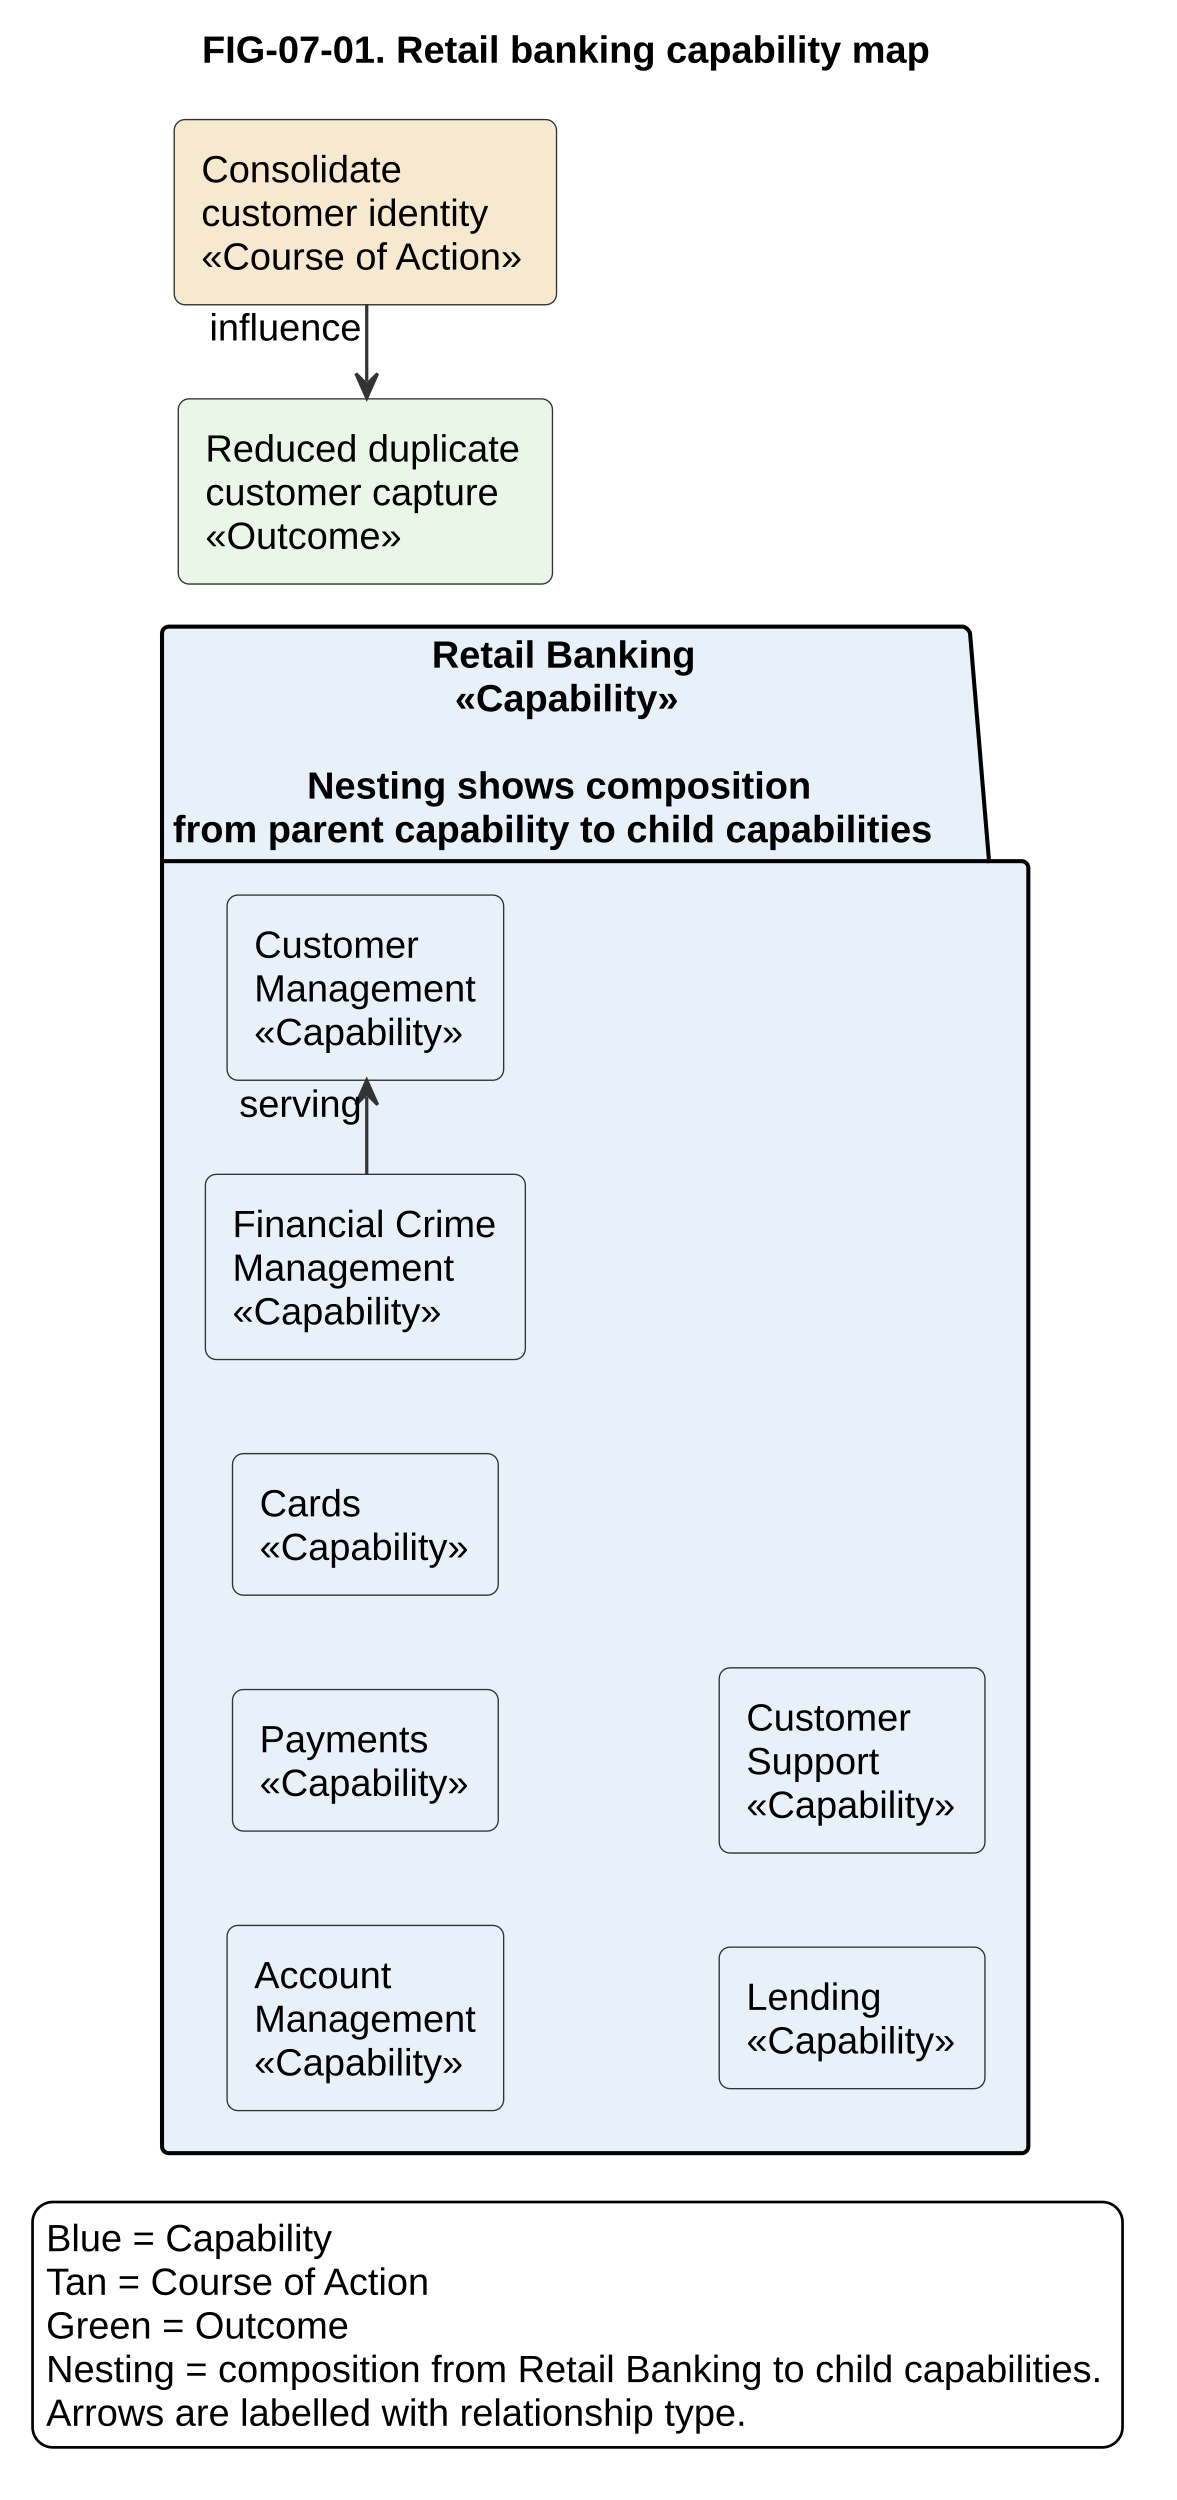
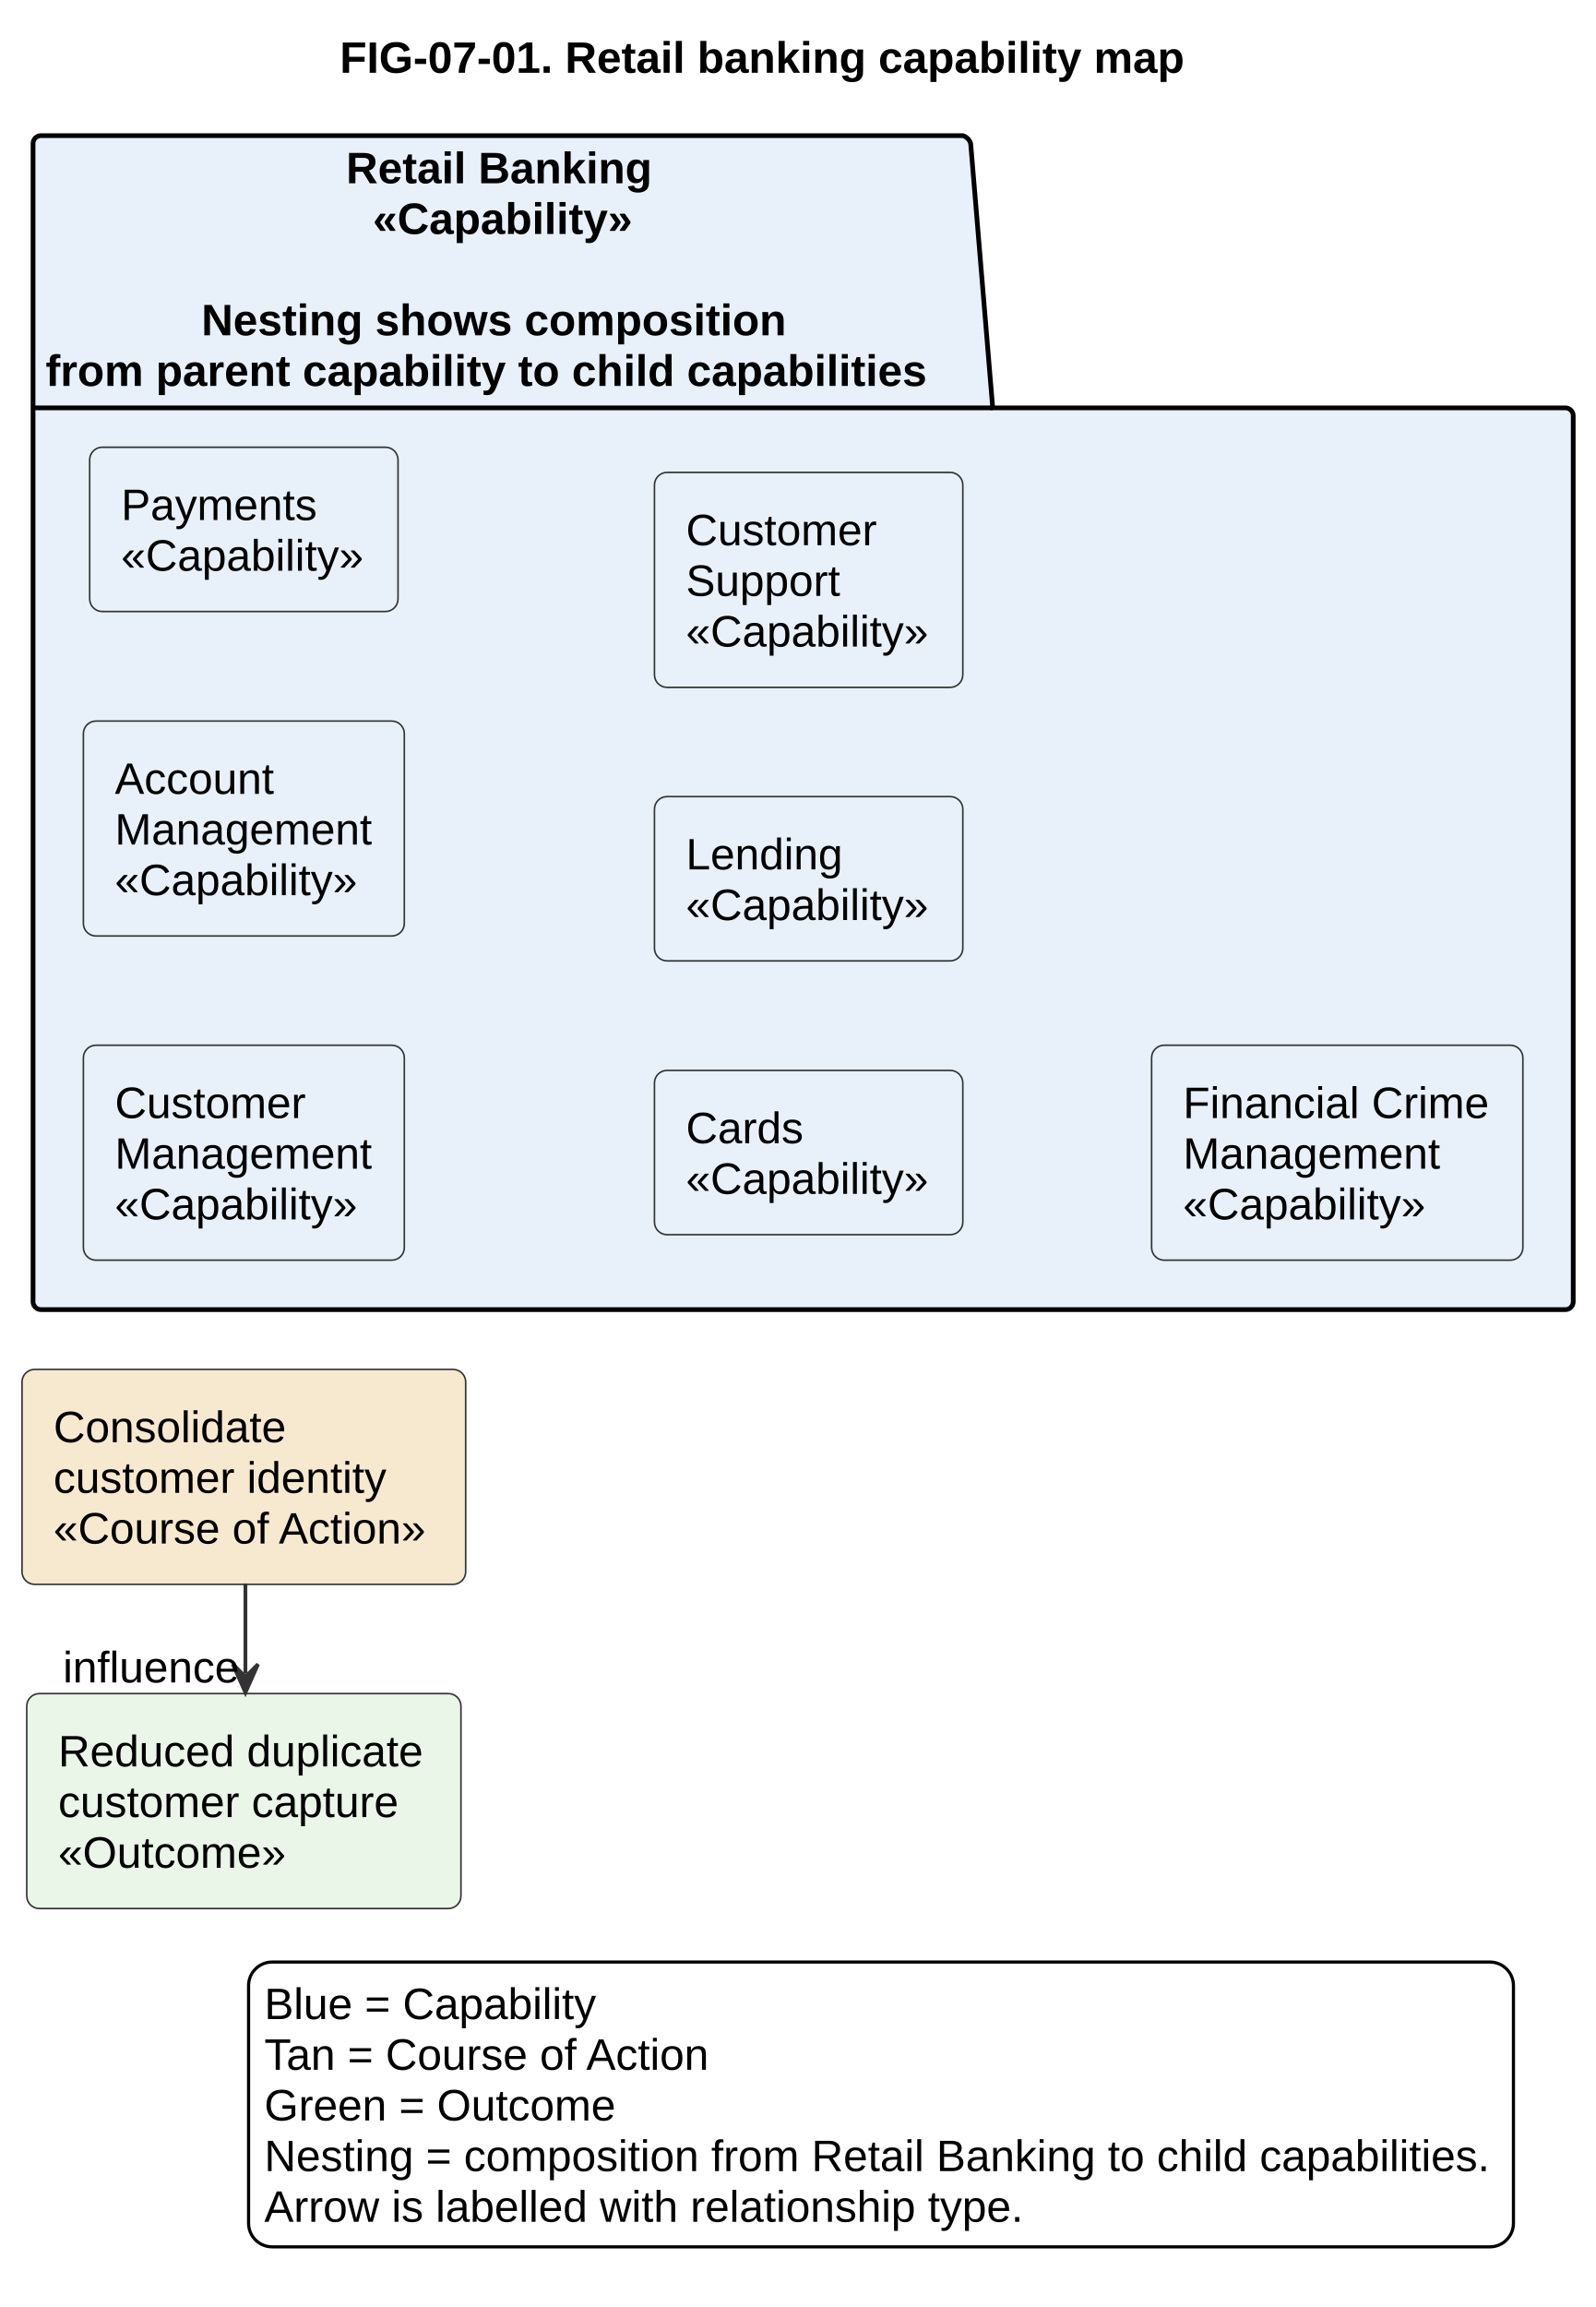
- <svg xmlns="http://www.w3.org/2000/svg" contentStyleType="text/css" height="922px" preserveAspectRatio="none" style="width:434px;height:922px;background:#FFFFFF;" version="1.1" viewBox="0 0 434 922" width="434px" zoomAndPan="magnify">
+ <svg xmlns="http://www.w3.org/2000/svg" contentStyleType="text/css" height="733px" preserveAspectRatio="none" style="width:507px;height:733px;background:#FFFFFF;" version="1.1" viewBox="0 0 507 733" width="507px" zoomAndPan="magnify">
  <defs />
  <g>
-     <text fill="#000000" font-family="Arial" font-size="14" font-weight="bold" lengthAdjust="spacing" textLength="277" x="74.5" y="23.132">FIG-07-01. Retail banking capability map</text>
+     <text fill="#000000" font-family="Arial" font-size="14" font-weight="bold" lengthAdjust="spacing" textLength="277" x="108" y="23.132">FIG-07-01. Retail banking capability map</text>
    <g id="cluster_retail">
-       <path d="M62.25,231.099 L355.25,231.099 A3.75,3.75 0 0 1 357.75,233.599 L364.75,317.592 L376.75,317.592 A2.5,2.5 0 0 1 379.25,320.092 L379.25,791.599 A2.5,2.5 0 0 1 376.75,794.099 L62.25,794.099 A2.5,2.5 0 0 1 59.75,791.599 L59.75,233.599 A2.5,2.5 0 0 1 62.25,231.099 " fill="#E8F1FA" style="stroke:#000000;stroke-width:1.5;" />
-       <line style="stroke:#000000;stroke-width:1.5;" x1="59.75" x2="364.75" y1="317.592" y2="317.592" />
-       <text fill="#000000" font-family="Arial" font-size="14" font-weight="bold" lengthAdjust="spacing" textLength="101" x="159.25" y="246.231">Retail Banking</text>
-       <text fill="#000000" font-family="Arial" font-size="14" font-weight="bold" lengthAdjust="spacing" textLength="84" x="167.75" y="262.329">«Capability»</text>
-       <text fill="#000000" font-family="Arial" font-size="14" font-weight="bold" lengthAdjust="spacing" textLength="4" x="207.75" y="278.428"> </text>
-       <text fill="#000000" font-family="Arial" font-size="14" font-weight="bold" lengthAdjust="spacing" textLength="193" x="113.25" y="294.526">Nesting shows composition</text>
-       <text fill="#000000" font-family="Arial" font-size="14" font-weight="bold" lengthAdjust="spacing" textLength="292" x="63.75" y="310.625">from parent capability to child capabilities</text>
+       <path d="M13,43.099 L306,43.099 A3.75,3.75 0 0 1 308.5,45.599 L315.5,129.592 L497.5,129.592 A2.5,2.5 0 0 1 500,132.092 L500,413.599 A2.5,2.5 0 0 1 497.5,416.099 L13,416.099 A2.5,2.5 0 0 1 10.5,413.599 L10.5,45.599 A2.5,2.5 0 0 1 13,43.099 " fill="#E8F1FA" style="stroke:#000000;stroke-width:1.5;" />
+       <line style="stroke:#000000;stroke-width:1.5;" x1="10.5" x2="315.5" y1="129.592" y2="129.592" />
+       <text fill="#000000" font-family="Arial" font-size="14" font-weight="bold" lengthAdjust="spacing" textLength="101" x="110" y="58.23">Retail Banking</text>
+       <text fill="#000000" font-family="Arial" font-size="14" font-weight="bold" lengthAdjust="spacing" textLength="84" x="118.5" y="74.329">«Capability»</text>
+       <text fill="#000000" font-family="Arial" font-size="14" font-weight="bold" lengthAdjust="spacing" textLength="4" x="158.5" y="90.428"> </text>
+       <text fill="#000000" font-family="Arial" font-size="14" font-weight="bold" lengthAdjust="spacing" textLength="193" x="64" y="106.526">Nesting shows composition</text>
+       <text fill="#000000" font-family="Arial" font-size="14" font-weight="bold" lengthAdjust="spacing" textLength="292" x="14.5" y="122.625">from parent capability to child capabilities</text>
    </g>
    <g id="elem_customer">
-       <rect fill="#E8F1FA" height="68.296" rx="4" ry="4" style="stroke:#333333;stroke-width:0.5;" width="102" x="83.75" y="330.099" />
-       <text fill="#000000" font-family="Arial" font-size="14" lengthAdjust="spacing" textLength="61" x="93.75" y="353.231">Customer</text>
-       <text fill="#000000" font-family="Arial" font-size="14" lengthAdjust="spacing" textLength="82" x="93.75" y="369.329">Management</text>
-       <text fill="#000000" font-family="Arial" font-size="14" lengthAdjust="spacing" textLength="78" x="93.75" y="385.428">«Capability»</text>
+       <rect fill="#E8F1FA" height="68.296" rx="4" ry="4" style="stroke:#333333;stroke-width:0.5;" width="102" x="26.5" y="332.099" />
+       <text fill="#000000" font-family="Arial" font-size="14" lengthAdjust="spacing" textLength="61" x="36.5" y="355.231">Customer</text>
+       <text fill="#000000" font-family="Arial" font-size="14" lengthAdjust="spacing" textLength="82" x="36.5" y="371.329">Management</text>
+       <text fill="#000000" font-family="Arial" font-size="14" lengthAdjust="spacing" textLength="78" x="36.5" y="387.428">«Capability»</text>
    </g>
    <g id="elem_account">
-       <rect fill="#E8F1FA" height="68.296" rx="4" ry="4" style="stroke:#333333;stroke-width:0.5;" width="102" x="83.75" y="710.099" />
-       <text fill="#000000" font-family="Arial" font-size="14" lengthAdjust="spacing" textLength="51" x="93.75" y="733.231">Account</text>
-       <text fill="#000000" font-family="Arial" font-size="14" lengthAdjust="spacing" textLength="82" x="93.75" y="749.329">Management</text>
-       <text fill="#000000" font-family="Arial" font-size="14" lengthAdjust="spacing" textLength="78" x="93.75" y="765.428">«Capability»</text>
+       <rect fill="#E8F1FA" height="68.296" rx="4" ry="4" style="stroke:#333333;stroke-width:0.5;" width="102" x="26.5" y="229.099" />
+       <text fill="#000000" font-family="Arial" font-size="14" lengthAdjust="spacing" textLength="51" x="36.5" y="252.231">Account</text>
+       <text fill="#000000" font-family="Arial" font-size="14" lengthAdjust="spacing" textLength="82" x="36.5" y="268.329">Management</text>
+       <text fill="#000000" font-family="Arial" font-size="14" lengthAdjust="spacing" textLength="78" x="36.5" y="284.428">«Capability»</text>
    </g>
    <g id="elem_payments">
-       <rect fill="#E8F1FA" height="52.197" rx="4" ry="4" style="stroke:#333333;stroke-width:0.5;" width="98" x="85.75" y="623.099" />
-       <text fill="#000000" font-family="Arial" font-size="14" lengthAdjust="spacing" textLength="62" x="95.75" y="646.231">Payments</text>
-       <text fill="#000000" font-family="Arial" font-size="14" lengthAdjust="spacing" textLength="78" x="95.75" y="662.329">«Capability»</text>
+       <rect fill="#E8F1FA" height="52.197" rx="4" ry="4" style="stroke:#333333;stroke-width:0.5;" width="98" x="28.5" y="142.099" />
+       <text fill="#000000" font-family="Arial" font-size="14" lengthAdjust="spacing" textLength="62" x="38.5" y="165.231">Payments</text>
+       <text fill="#000000" font-family="Arial" font-size="14" lengthAdjust="spacing" textLength="78" x="38.5" y="181.329">«Capability»</text>
    </g>
    <g id="elem_cards">
-       <rect fill="#E8F1FA" height="52.197" rx="4" ry="4" style="stroke:#333333;stroke-width:0.5;" width="98" x="85.75" y="536.099" />
-       <text fill="#000000" font-family="Arial" font-size="14" lengthAdjust="spacing" textLength="38" x="95.75" y="559.231">Cards</text>
-       <text fill="#000000" font-family="Arial" font-size="14" lengthAdjust="spacing" textLength="78" x="95.75" y="575.329">«Capability»</text>
+       <rect fill="#E8F1FA" height="52.197" rx="4" ry="4" style="stroke:#333333;stroke-width:0.5;" width="98" x="208" y="340.099" />
+       <text fill="#000000" font-family="Arial" font-size="14" lengthAdjust="spacing" textLength="38" x="218" y="363.231">Cards</text>
+       <text fill="#000000" font-family="Arial" font-size="14" lengthAdjust="spacing" textLength="78" x="218" y="379.329">«Capability»</text>
    </g>
    <g id="elem_lending">
-       <rect fill="#E8F1FA" height="52.197" rx="4" ry="4" style="stroke:#333333;stroke-width:0.5;" width="98" x="265.25" y="718.099" />
-       <text fill="#000000" font-family="Arial" font-size="14" lengthAdjust="spacing" textLength="51" x="275.25" y="741.231">Lending</text>
-       <text fill="#000000" font-family="Arial" font-size="14" lengthAdjust="spacing" textLength="78" x="275.25" y="757.329">«Capability»</text>
+       <rect fill="#E8F1FA" height="52.197" rx="4" ry="4" style="stroke:#333333;stroke-width:0.5;" width="98" x="208" y="253.099" />
+       <text fill="#000000" font-family="Arial" font-size="14" lengthAdjust="spacing" textLength="51" x="218" y="276.231">Lending</text>
+       <text fill="#000000" font-family="Arial" font-size="14" lengthAdjust="spacing" textLength="78" x="218" y="292.329">«Capability»</text>
    </g>
    <g id="elem_support">
-       <rect fill="#E8F1FA" height="68.296" rx="4" ry="4" style="stroke:#333333;stroke-width:0.5;" width="98" x="265.25" y="615.099" />
-       <text fill="#000000" font-family="Arial" font-size="14" lengthAdjust="spacing" textLength="61" x="275.25" y="638.231">Customer</text>
-       <text fill="#000000" font-family="Arial" font-size="14" lengthAdjust="spacing" textLength="50" x="275.25" y="654.329">Support</text>
-       <text fill="#000000" font-family="Arial" font-size="14" lengthAdjust="spacing" textLength="78" x="275.25" y="670.428">«Capability»</text>
+       <rect fill="#E8F1FA" height="68.296" rx="4" ry="4" style="stroke:#333333;stroke-width:0.5;" width="98" x="208" y="150.099" />
+       <text fill="#000000" font-family="Arial" font-size="14" lengthAdjust="spacing" textLength="61" x="218" y="173.231">Customer</text>
+       <text fill="#000000" font-family="Arial" font-size="14" lengthAdjust="spacing" textLength="50" x="218" y="189.329">Support</text>
+       <text fill="#000000" font-family="Arial" font-size="14" lengthAdjust="spacing" textLength="78" x="218" y="205.428">«Capability»</text>
    </g>
    <g id="elem_fincrime">
-       <rect fill="#E8F1FA" height="68.296" rx="4" ry="4" style="stroke:#333333;stroke-width:0.5;" width="118" x="75.75" y="433.099" />
-       <text fill="#000000" font-family="Arial" font-size="14" lengthAdjust="spacing" textLength="98" x="85.75" y="456.231">Financial Crime</text>
-       <text fill="#000000" font-family="Arial" font-size="14" lengthAdjust="spacing" textLength="82" x="85.75" y="472.329">Management</text>
-       <text fill="#000000" font-family="Arial" font-size="14" lengthAdjust="spacing" textLength="78" x="85.75" y="488.428">«Capability»</text>
+       <rect fill="#E8F1FA" height="68.296" rx="4" ry="4" style="stroke:#333333;stroke-width:0.5;" width="118" x="366" y="332.099" />
+       <text fill="#000000" font-family="Arial" font-size="14" lengthAdjust="spacing" textLength="98" x="376" y="355.231">Financial Crime</text>
+       <text fill="#000000" font-family="Arial" font-size="14" lengthAdjust="spacing" textLength="82" x="376" y="371.329">Management</text>
+       <text fill="#000000" font-family="Arial" font-size="14" lengthAdjust="spacing" textLength="78" x="376" y="387.428">«Capability»</text>
    </g>
    <g id="elem_course">
-       <rect fill="#F7E8D0" height="68.296" rx="4" ry="4" style="stroke:#333333;stroke-width:0.5;" width="141" x="64.25" y="44.099" />
-       <text fill="#000000" font-family="Arial" font-size="14" lengthAdjust="spacing" textLength="75" x="74.25" y="67.231">Consolidate</text>
-       <text fill="#000000" font-family="Arial" font-size="14" lengthAdjust="spacing" textLength="107" x="74.25" y="83.329">customer identity</text>
-       <text fill="#000000" font-family="Arial" font-size="14" lengthAdjust="spacing" textLength="121" x="74.25" y="99.428">«Course of Action»</text>
+       <rect fill="#F7E8D0" height="68.296" rx="4" ry="4" style="stroke:#333333;stroke-width:0.5;" width="141" x="7" y="435.099" />
+       <text fill="#000000" font-family="Arial" font-size="14" lengthAdjust="spacing" textLength="75" x="17" y="458.231">Consolidate</text>
+       <text fill="#000000" font-family="Arial" font-size="14" lengthAdjust="spacing" textLength="107" x="17" y="474.329">customer identity</text>
+       <text fill="#000000" font-family="Arial" font-size="14" lengthAdjust="spacing" textLength="121" x="17" y="490.428">«Course of Action»</text>
    </g>
    <g id="elem_outcome">
-       <rect fill="#EAF6E8" height="68.296" rx="4" ry="4" style="stroke:#333333;stroke-width:0.5;" width="138" x="65.75" y="147.099" />
-       <text fill="#000000" font-family="Arial" font-size="14" lengthAdjust="spacing" textLength="118" x="75.75" y="170.231">Reduced duplicate</text>
-       <text fill="#000000" font-family="Arial" font-size="14" lengthAdjust="spacing" textLength="110" x="75.75" y="186.329">customer capture</text>
-       <text fill="#000000" font-family="Arial" font-size="14" lengthAdjust="spacing" textLength="73" x="75.75" y="202.428">«Outcome»</text>
-     </g>
-     <g id="link_fincrime_customer">
-       <path d="M135.25,433.089 C135.25,421.959 135.25,415.579 135.25,404.429 " fill="none" id="fincrime-to-customer" style="stroke:#333333;stroke-width:1.2;" />
-       <polygon fill="#333333" points="135.25,398.429,131.25,407.429,135.25,403.429,139.25,407.429,135.25,398.429" style="stroke:#333333;stroke-width:1.2;" />
-       <text fill="#000000" font-family="Arial" font-size="14" lengthAdjust="spacing" textLength="46" x="88.25" y="411.89">serving</text>
+       <rect fill="#EAF6E8" height="68.296" rx="4" ry="4" style="stroke:#333333;stroke-width:0.5;" width="138" x="8.5" y="538.099" />
+       <text fill="#000000" font-family="Arial" font-size="14" lengthAdjust="spacing" textLength="118" x="18.5" y="561.231">Reduced duplicate</text>
+       <text fill="#000000" font-family="Arial" font-size="14" lengthAdjust="spacing" textLength="110" x="18.5" y="577.329">customer capture</text>
+       <text fill="#000000" font-family="Arial" font-size="14" lengthAdjust="spacing" textLength="73" x="18.5" y="593.428">«Outcome»</text>
    </g>
    <g id="link_course_outcome">
-       <path d="M135.25,112.109 C135.25,123.239 135.25,129.619 135.25,140.769 " fill="none" id="course-to-outcome" style="stroke:#333333;stroke-width:1.2;" />
-       <polygon fill="#333333" points="135.25,146.769,139.25,137.769,135.25,141.769,131.25,137.769,135.25,146.769" style="stroke:#333333;stroke-width:1.2;" />
-       <text fill="#000000" font-family="Arial" font-size="14" lengthAdjust="spacing" textLength="57" x="77.25" y="125.57">influence</text>
+       <path d="M78,503.109 C78,514.239 78,520.619 78,531.769 " fill="none" id="course-to-outcome" style="stroke:#333333;stroke-width:1.2;" />
+       <polygon fill="#333333" points="78,537.769,82,528.769,78,532.769,74,528.769,78,537.769" style="stroke:#333333;stroke-width:1.2;" />
+       <text fill="#000000" font-family="Arial" font-size="14" lengthAdjust="spacing" textLength="57" x="20" y="534.571">influence</text>
    </g>
-     <rect fill="none" height="90.493" id="_legend" rx="7.5" ry="7.5" style="stroke:#000000;stroke-width:1.0;" width="402" x="12" y="812.099" />
-     <text fill="#000000" font-family="Arial" font-size="14" lengthAdjust="spacing" textLength="106" x="17" y="830.231">Blue = Capability</text>
-     <text fill="#000000" font-family="Arial" font-size="14" lengthAdjust="spacing" textLength="146" x="17" y="846.329">Tan = Course of Action</text>
-     <text fill="#000000" font-family="Arial" font-size="14" lengthAdjust="spacing" textLength="113" x="17" y="862.428">Green = Outcome</text>
-     <text fill="#000000" font-family="Arial" font-size="14" lengthAdjust="spacing" textLength="392" x="17" y="878.526">Nesting = composition from Retail Banking to child capabilities.</text>
-     <text fill="#000000" font-family="Arial" font-size="14" lengthAdjust="spacing" textLength="261" x="17" y="894.625">Arrows are labelled with relationship type.</text>
+     <rect fill="none" height="90.493" id="_legend" rx="7.5" ry="7.5" style="stroke:#000000;stroke-width:1.0;" width="402" x="79" y="623.394" />
+     <text fill="#000000" font-family="Arial" font-size="14" lengthAdjust="spacing" textLength="106" x="84" y="641.526">Blue = Capability</text>
+     <text fill="#000000" font-family="Arial" font-size="14" lengthAdjust="spacing" textLength="146" x="84" y="657.625">Tan = Course of Action</text>
+     <text fill="#000000" font-family="Arial" font-size="14" lengthAdjust="spacing" textLength="113" x="84" y="673.724">Green = Outcome</text>
+     <text fill="#000000" font-family="Arial" font-size="14" lengthAdjust="spacing" textLength="392" x="84" y="689.822">Nesting = composition from Retail Banking to child capabilities.</text>
+     <text fill="#000000" font-family="Arial" font-size="14" lengthAdjust="spacing" textLength="243" x="84" y="705.921">Arrow is labelled with relationship type.</text>
  </g>
</svg>
